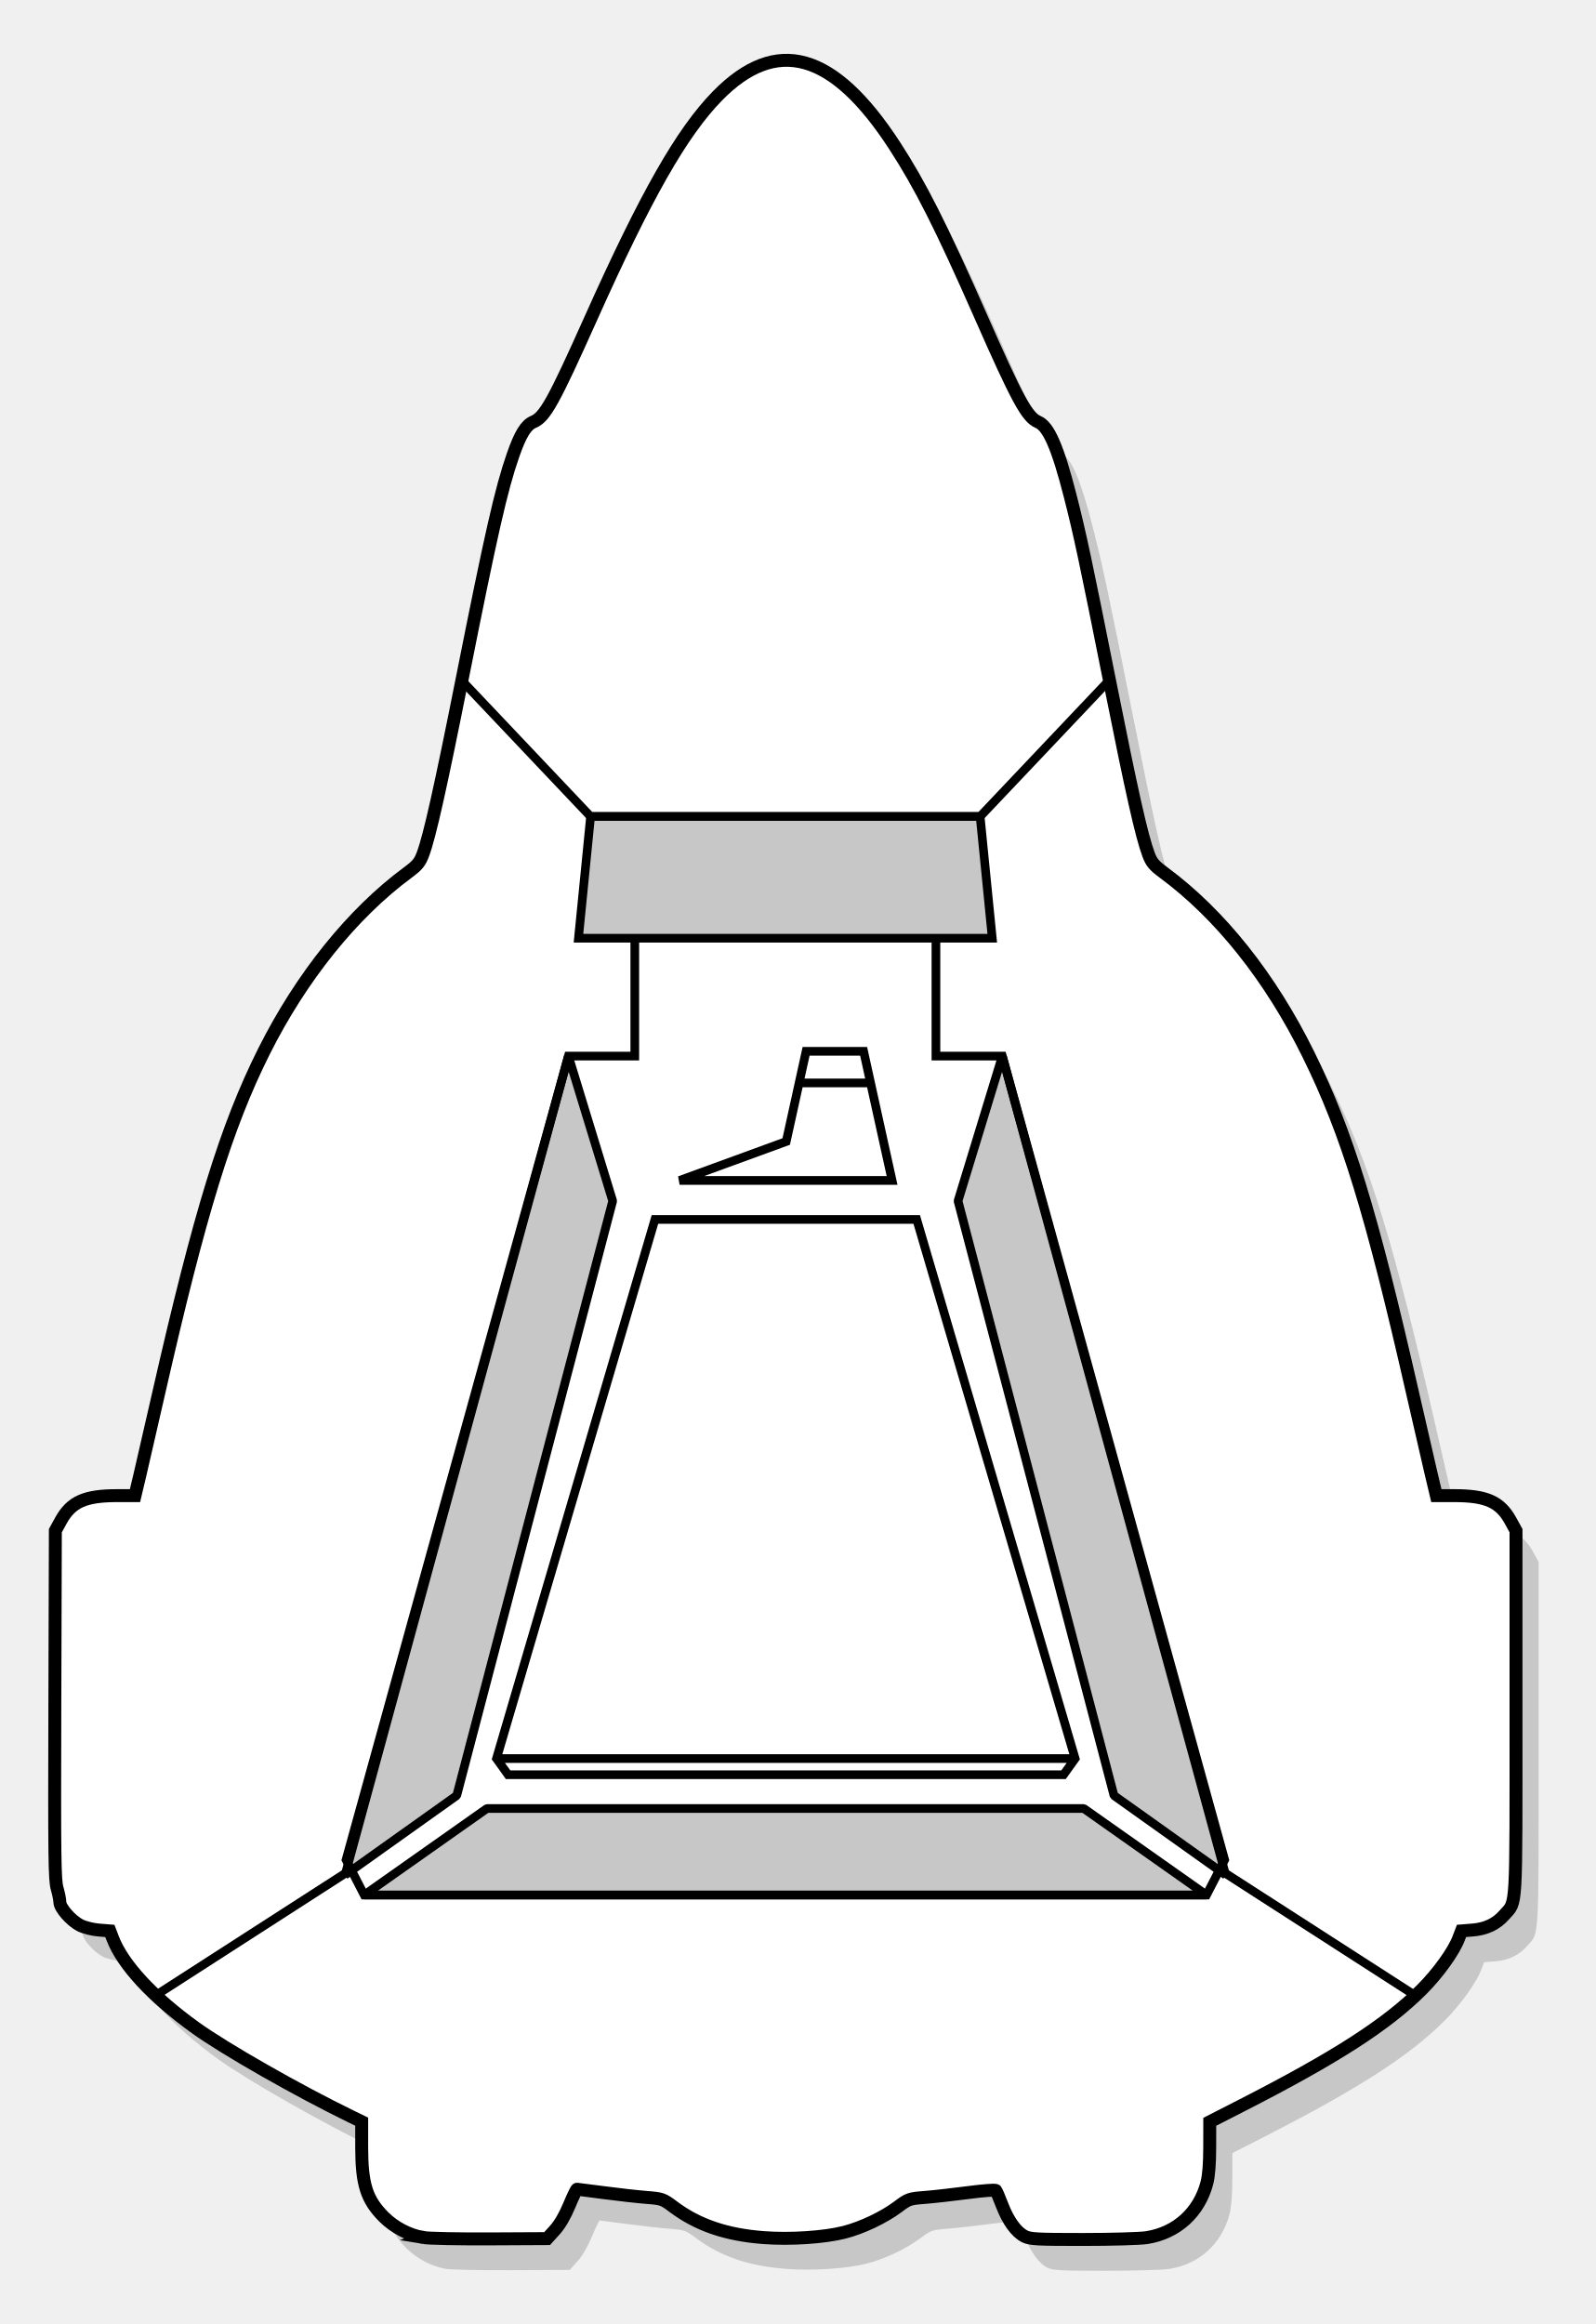
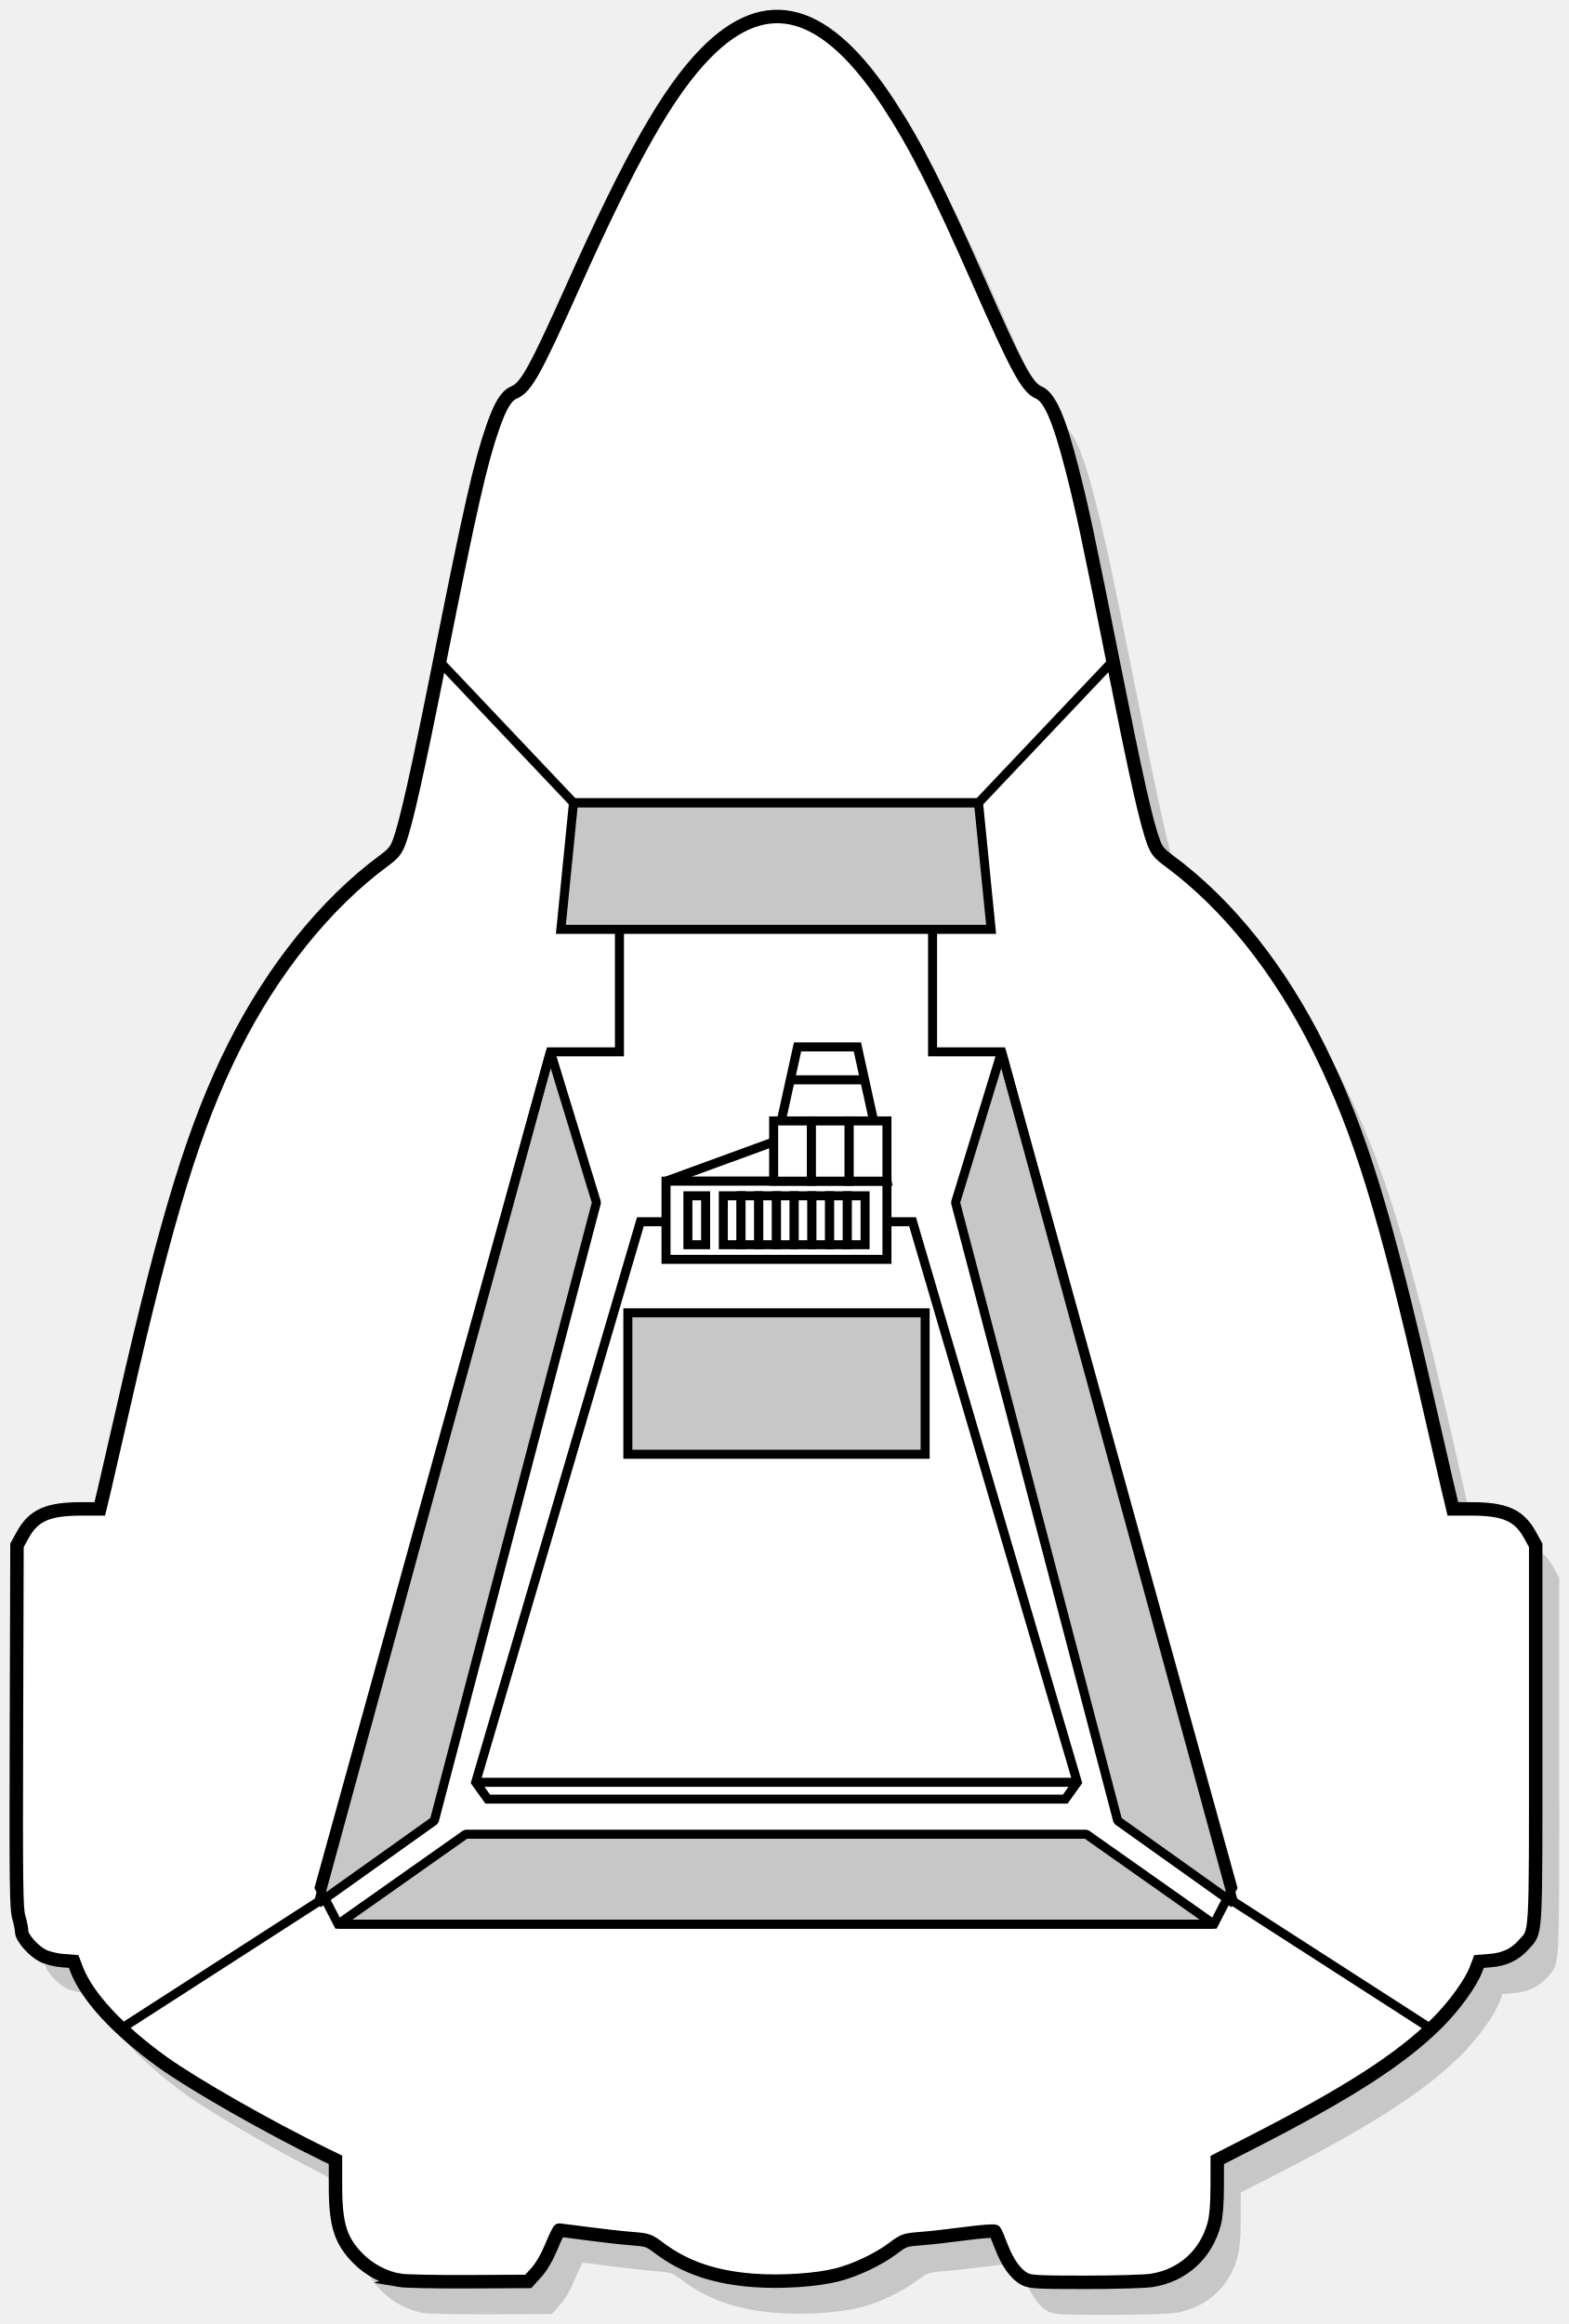
- <svg xmlns="http://www.w3.org/2000/svg" viewBox="3 47 184 268">
+ <svg xmlns="http://www.w3.org/2000/svg" viewBox="7.5 52.125 174 257.75">
+   <defs>
+     <clipPath id="pd-ex1">
+       <path clip-rule="evenodd" d="M-4-3H169V250H-4zM57.686 112.87l4.602 15.056-17.311 65.992-11.657 8.3zzM60.412 85.425h42.821l1.29 12.95H59.121zzm9.936 40.509h23.054v7.77H70.347zzm1.397-.6l10.431-3.807L84.371 111.563H90.293l3.035 13.771zm19.193-10.851l-.643-2.92H84.371l-.643 2.92zz" />
+     </clipPath>
+     <clipPath id="pd-ex2">
+       <path clip-rule="evenodd" d="M-4-3H169V250H-4zM35.886 204.875h91.872l-12.809-9.03H48.695zzm15.226-13.387l-1.116-1.557L67.528 130.279H96.22l17.532 59.652-1.116 1.557zzM81.871 119.484h3.443v5.85h-3.443zz" />
+     </clipPath>
+     <clipPath id="pd-ex3">
+       <path clip-rule="evenodd" d="M-4-3H169V250H-4zM105.958 112.87l-4.602 15.056 17.311 65.992 11.657 8.3zzM60.412 85.425h42.821l1.29 12.95H59.121zzm9.936 40.509h23.054v7.77H70.347zzm1.397-.6l10.431-3.807L84.371 111.563H90.293l3.035 13.771zm19.193-10.851l-.643-2.92H84.371l-.643 2.92zz" />
+     </clipPath>
+     <clipPath id="pd-ex4">
+       <path clip-rule="evenodd" d="M-4-3H169V250H-4zM35.886 204.875h91.872l-12.809-9.03H48.695zzm15.226-13.387l-1.116-1.557L67.528 130.279H96.22l17.532 59.652-1.116 1.557zzM81.871 119.484h3.443v5.85h-3.443zzm4.043 0h3.443v5.85h-3.443zzm4.043 0h3.443v5.85h-3.443zz" />
+     </clipPath>
+     <clipPath id="pd-ex5">
+       <path clip-rule="evenodd" d="M-4-3H169V250H-4zM66.26 140.03H97.49v14.54H66.26zz" />
+     </clipPath>
+   </defs>
  <g transform="matrix(1.036 0 0 1.036 0.000 34.632)" id="g290">
    <g id="armor_diagram_wige_noturret" transform="translate(8.5,17.7)">
-       <path style="fill:#c7c7c7" id="path_drop_shadow" d="m 44.013,246.783 c -1.57,-0.269 -3.204,-1.124 -4.365,-2.284 -1.929,-1.927 -2.472,-3.641 -2.472,-7.798 v -2.816 l -1.15,-0.559 c -5.913,-2.874 -14.034,-7.501 -17.35,-9.885 -4.76,-3.423 -8.098,-7.027 -9.215,-9.95 l -0.32,-0.837 -1.239,-0.099 c -0.681,-0.055 -1.609,-0.288 -2.061,-0.519 -1.021,-0.521 -2.266,-1.943 -2.266,-2.589 0,-0.266 -0.138,-0.958 -0.307,-1.538 -0.268,-0.922 -0.299,-3.499 -0.25,-20.431 l 0.057,-19.376 0.6,-1.093 c 1.167,-2.126 2.694,-2.807 6.292,-2.807 h 1.973 l 0.512,-2.15 c 0.281,-1.183 1.238,-5.345 2.126,-9.25 4.558,-20.044 7.529,-29.688 11.726,-38.061 4.143,-8.265 9.839,-15.347 16.006,-19.9 1.07,-0.79 1.337,-1.113 1.685,-2.039 0.74,-1.968 1.973,-7.479 4.385,-19.6 3.209,-16.124 4.323,-21.025 5.637,-24.8 0.816,-2.344 1.447,-3.374 2.277,-3.721 1.287,-0.538 2.248,-2.269 6.371,-11.479 6.143,-13.721 10.139,-20.744 14.117,-24.808 6.556,-6.699 12.907,-4.923 19.699,5.508 2.864,4.398 5.22,9.065 9.594,19 4.067,9.239 5.171,11.274 6.391,11.784 1.179,0.493 2.196,2.829 3.574,8.216 1.093,4.268 1.747,7.339 4.43,20.8 2.439,12.233 3.53,17.088 4.303,19.148 0.327,0.872 0.612,1.212 1.666,1.991 6.309,4.659 11.895,11.675 16.129,20.261 4.3,8.721 7.019,17.559 11.598,37.7 0.788,3.465 1.704,7.447 2.037,8.85 l 0.605,2.55 h 1.974 c 3.599,0 5.126,0.681 6.293,2.807 l 0.6,1.093 v 20.3 c 0,22.484 0.093,20.883 -1.306,22.476 -0.887,1.01 -2.035,1.557 -3.521,1.676 l -1.239,0.099 -0.32,0.837 c -0.563,1.475 -2.311,3.897 -4.113,5.699 -3.893,3.893 -9.589,7.558 -20.071,12.913 l -3.523,1.8 -0.004,2.808 c -0.003,1.865 -0.107,3.203 -0.311,3.985 -0.857,3.292 -3.358,5.57 -6.693,6.098 -0.715,0.113 -3.91,0.206 -7.1,0.207 -5.125,0 -5.881,-0.04 -6.495,-0.348 -0.942,-0.474 -1.845,-1.724 -2.518,-3.484 -0.308,-0.806 -0.619,-1.537 -0.692,-1.623 -0.072,-0.087 -1.474,0.02 -3.114,0.238 -1.64,0.217 -3.792,0.458 -4.782,0.535 -1.734,0.134 -1.844,0.173 -3,1.041 -1.575,1.183 -4.015,2.342 -5.983,2.842 -2.233,0.568 -6.003,0.815 -8.985,0.589 -4.154,-0.315 -7.328,-1.4 -10.033,-3.431 -1.156,-0.868 -1.266,-0.906 -3,-1.041 -0.99,-0.077 -3.105,-0.313 -4.7,-0.526 -1.595,-0.213 -2.955,-0.387 -3.022,-0.388 -0.067,0 -0.457,0.809 -0.868,1.799 -0.478,1.154 -1.055,2.141 -1.606,2.75 l -0.86,0.95 -6.373,0.032 c -3.505,0.017 -6.851,-0.05 -7.435,-0.15 z" />
-       <path style="fill:#ffffff;stroke-width:1.44;stroke:#000000" id="path_outline" d="m 41.496,243.3 c -1.57,-0.269 -3.204,-1.124 -4.365,-2.284 -1.929,-1.927 -2.472,-3.641 -2.472,-7.798 v -2.816 l -1.15,-0.559 c -5.913,-2.874 -14.034,-7.501 -17.35,-9.885 -4.76,-3.423 -8.098,-7.027 -9.215,-9.95 l -0.32,-0.837 -1.239,-0.099 c -0.681,-0.055 -1.609,-0.288 -2.061,-0.519 -1.021,-0.521 -2.266,-1.943 -2.266,-2.589 0,-0.266 -0.138,-0.958 -0.307,-1.538 -0.268,-0.922 -0.299,-3.499 -0.25,-20.431 l 0.057,-19.376 0.6,-1.093 c 1.167,-2.126 2.694,-2.807 6.292,-2.807 h 1.973 l 0.512,-2.15 c 0.281,-1.183 1.238,-5.345 2.126,-9.25 4.558,-20.044 7.529,-29.688 11.726,-38.061 4.143,-8.265 9.839,-15.347 16.006,-19.9 1.07,-0.79 1.337,-1.113 1.685,-2.039 0.74,-1.968 1.973,-7.479 4.385,-19.6 3.209,-16.124 4.323,-21.025 5.637,-24.8 0.816,-2.344 1.447,-3.374 2.277,-3.721 1.287,-0.538 2.248,-2.269 6.371,-11.479 6.143,-13.721 10.139,-20.744 14.117,-24.808 6.556,-6.699 12.907,-4.923 19.699,5.508 2.864,4.398 5.22,9.065 9.594,19 4.067,9.239 5.171,11.274 6.391,11.784 1.179,0.493 2.196,2.829 3.574,8.216 1.093,4.268 1.747,7.339 4.43,20.8 2.439,12.233 3.53,17.088 4.303,19.148 0.327,0.872 0.612,1.212 1.666,1.991 6.309,4.659 11.895,11.675 16.129,20.261 4.3,8.721 7.019,17.559 11.598,37.7 0.788,3.465 1.704,7.447 2.037,8.85 l 0.605,2.55 h 1.974 c 3.599,0 5.126,0.681 6.293,2.807 l 0.6,1.093 v 20.3 c 0,22.484 0.093,20.883 -1.306,22.476 -0.887,1.01 -2.035,1.557 -3.521,1.676 l -1.239,0.099 -0.32,0.837 c -0.563,1.475 -2.311,3.897 -4.113,5.699 -3.893,3.893 -9.589,7.558 -20.071,12.913 l -3.523,1.8 -0.004,2.808 c -0.003,1.865 -0.107,3.203 -0.311,3.985 -0.857,3.292 -3.358,5.57 -6.693,6.098 -0.715,0.113 -3.91,0.206 -7.1,0.207 -5.125,0 -5.881,-0.04 -6.495,-0.348 -0.942,-0.474 -1.845,-1.724 -2.518,-3.484 -0.308,-0.806 -0.619,-1.537 -0.692,-1.623 -0.072,-0.087 -1.474,0.02 -3.114,0.238 -1.64,0.217 -3.792,0.458 -4.782,0.535 -1.734,0.134 -1.844,0.173 -3,1.041 -1.575,1.183 -4.015,2.342 -5.983,2.842 -2.233,0.568 -6.003,0.815 -8.985,0.589 -4.154,-0.315 -7.328,-1.4 -10.033,-3.431 -1.156,-0.868 -1.266,-0.906 -3,-1.041 -0.99,-0.077 -3.105,-0.313 -4.7,-0.526 -1.595,-0.213 -2.955,-0.387 -3.022,-0.388 -0.067,0 -0.457,0.809 -0.868,1.799 -0.478,1.154 -1.055,2.141 -1.606,2.75 l -0.86,0.95 -6.373,0.032 c -3.505,0.017 -6.851,-0.05 -7.435,-0.15 z" />
-       <path style="fill:#c7c7c7;stroke-width:0.966;stroke:#000000" d="M 60.14,85.125 h43.364 l1.35,13.55 h-46.064 z" />
-       <path style="fill:#c7c7c7;stroke-width:0.966;stroke:#000000;stroke-linejoin:bevel" d="M 57.67,111.79 l4.93,16.13 l-17.36,66.18 l-12.43,8.85 z" />
-       <path style="fill:#c7c7c7;stroke-width:0.966;stroke:#000000;stroke-linejoin:bevel" d="M 105.974,111.79 l-4.93,16.13 l17.36,66.18 l12.43,8.85 z" />
-       <path style="fill:#c7c7c7;stroke-width:0.966;stroke:#000000;stroke-linejoin:bevel" d="M 34.94,205.175 h93.764 l-13.66,-9.63 h-66.444 z" />
-       <path style="fill:none;stroke-width:0.966;stroke:#000000" d="m 11.87,216.255 l21.61,-13.913 l1.46,2.833 h 93.764 l 1.46,-2.833 21.61,13.913 M 33.48,202.342 32.92,201.255 57.67,111.79 h 7.39 v -13.115 m 33.524,0 v 13.115 h 7.39 l 24.75,89.465 -0.56,1.087 M45.88,70.075 l14.26,15.05 h43.364 l14.26,-15.05" />
+       <path style="fill:#c7c7c7" id="path_drop_shadow" d="M44.013 246.783c-1.57-.269-3.204-1.124-4.365-2.284-1.929-1.927-2.472-3.641-2.472-7.798v-2.816l-1.15-.559c-5.913-2.874-14.034-7.501-17.35-9.885-4.76-3.423-8.098-7.027-9.215-9.95l-.32-.837-1.239-.099c-.681-.055-1.609-.288-2.061-.519-1.021-.521-2.266-1.943-2.266-2.589 0-.266-.138-.958-.307-1.538-.268-.922-.299-3.499-.25-20.431l.057-19.376 .6-1.093c1.167-2.126 2.694-2.807 6.292-2.807h1.973l.512-2.15c.281-1.183 1.238-5.345 2.126-9.25 4.558-20.044 7.529-29.688 11.726-38.061 4.143-8.265 9.839-15.347 16.006-19.9 1.07-.79 1.337-1.113 1.685-2.039 .74-1.968 1.973-7.479 4.385-19.6 3.209-16.124 4.323-21.025 5.637-24.8 .816-2.344 1.447-3.374 2.277-3.721 1.287-.538 2.248-2.269 6.371-11.479 6.143-13.721 10.139-20.744 14.117-24.808 6.556-6.699 12.907-4.923 19.699 5.508 2.864 4.398 5.22 9.065 9.594 19 4.067 9.239 5.171 11.274 6.391 11.784 1.179 .493 2.196 2.829 3.574 8.216 1.093 4.268 1.747 7.339 4.43 20.8 2.439 12.233 3.53 17.088 4.303 19.148 .327 .872 .612 1.212 1.666 1.991 6.309 4.659 11.895 11.675 16.129 20.261 4.3 8.721 7.019 17.559 11.598 37.7 .788 3.465 1.704 7.447 2.037 8.85l.605 2.55h1.974c3.599 0 5.126 .681 6.293 2.807l.6 1.093v20.3c0 22.484 .093 20.883-1.306 22.476-.887 1.01-2.035 1.557-3.521 1.676l-1.239 .099-.32 .837c-.563 1.475-2.311 3.897-4.113 5.699-3.893 3.893-9.589 7.558-20.071 12.913l-3.523 1.8-.004 2.808c-.003 1.865-.107 3.203-.311 3.985-.857 3.292-3.358 5.57-6.693 6.098-.715 .113-3.91 .206-7.1 .207-5.125 0-5.881-.04-6.495-.348-.942-.474-1.845-1.724-2.518-3.484-.308-.806-.619-1.537-.692-1.623-.072-.087-1.474 .02-3.114 .238-1.64 .217-3.792 .458-4.782 .535-1.734 .134-1.844 .173-3 1.041-1.575 1.183-4.015 2.342-5.983 2.842-2.233 .568-6.003 .815-8.985 .589-4.154-.315-7.328-1.4-10.033-3.431-1.156-.868-1.266-.906-3-1.041-.99-.077-3.105-.313-4.7-.526s-2.955-.387-3.022-.388c-.067 0-.457 .809-.868 1.799-.478 1.154-1.055 2.141-1.606 2.75l-.86 .95-6.373 .032c-3.505 .017-6.851-.05-7.435-.15z" />
+       <defs>
+         <clipPath id="wige-turret-armor-outline-1" clipPathUnits="userSpaceOnUse">
+           <path d="m 41.496,243.3 c -1.57,-0.269 -3.204,-1.124 -4.365,-2.284 -1.929,-1.927 -2.472,-3.641 -2.472,-7.798 v -2.816 l -1.15,-0.559 c -5.913,-2.874 -14.034,-7.501 -17.35,-9.885 -4.76,-3.423 -8.098,-7.027 -9.215,-9.95 l -0.32,-0.837 -1.239,-0.099 c -0.681,-0.055 -1.609,-0.288 -2.061,-0.519 -1.021,-0.521 -2.266,-1.943 -2.266,-2.589 0,-0.266 -0.138,-0.958 -0.307,-1.538 -0.268,-0.922 -0.299,-3.499 -0.25,-20.431 l 0.057,-19.376 0.6,-1.093 c 1.167,-2.126 2.694,-2.807 6.292,-2.807 h 1.973 l 0.512,-2.15 c 0.281,-1.183 1.238,-5.345 2.126,-9.25 4.558,-20.044 7.529,-29.688 11.726,-38.061 4.143,-8.265 9.839,-15.347 16.006,-19.9 1.07,-0.79 1.337,-1.113 1.685,-2.039 0.74,-1.968 1.973,-7.479 4.385,-19.6 3.209,-16.124 4.323,-21.025 5.637,-24.8 0.816,-2.344 1.447,-3.374 2.277,-3.721 1.287,-0.538 2.248,-2.269 6.371,-11.479 6.143,-13.721 10.139,-20.744 14.117,-24.808 6.556,-6.699 12.907,-4.923 19.699,5.508 2.864,4.398 5.22,9.065 9.594,19 4.067,9.239 5.171,11.274 6.391,11.784 1.179,0.493 2.196,2.829 3.574,8.216 1.093,4.268 1.747,7.339 4.43,20.8 2.439,12.233 3.53,17.088 4.303,19.148 0.327,0.872 0.612,1.212 1.666,1.991 6.309,4.659 11.895,11.675 16.129,20.261 4.3,8.721 7.019,17.559 11.598,37.7 0.788,3.465 1.704,7.447 2.037,8.85 l 0.605,2.55 h 1.974 c 3.599,0 5.126,0.681 6.293,2.807 l 0.6,1.093 v 20.3 c 0,22.484 0.093,20.883 -1.306,22.476 -0.887,1.01 -2.035,1.557 -3.521,1.676 l -1.239,0.099 -0.32,0.837 c -0.563,1.475 -2.311,3.897 -4.113,5.699 -3.893,3.893 -9.589,7.558 -20.071,12.913 l -3.523,1.8 -0.004,2.808 c -0.003,1.865 -0.107,3.203 -0.311,3.985 -0.857,3.292 -3.358,5.57 -6.693,6.098 -0.715,0.113 -3.91,0.206 -7.1,0.207 -5.125,0 -5.881,-0.04 -6.495,-0.348 -0.942,-0.474 -1.845,-1.724 -2.518,-3.484 -0.308,-0.806 -0.619,-1.537 -0.692,-1.623 -0.072,-0.087 -1.474,0.02 -3.114,0.238 -1.64,0.217 -3.792,0.458 -4.782,0.535 -1.734,0.134 -1.844,0.173 -3,1.041 -1.575,1.183 -4.015,2.342 -5.983,2.842 -2.233,0.568 -6.003,0.815 -8.985,0.589 -4.154,-0.315 -7.328,-1.4 -10.033,-3.431 -1.156,-0.868 -1.266,-0.906 -3,-1.041 -0.99,-0.077 -3.105,-0.313 -4.7,-0.526 -1.595,-0.213 -2.955,-0.387 -3.022,-0.388 -0.067,0 -0.457,0.809 -0.868,1.799 -0.478,1.154 -1.055,2.141 -1.606,2.75 l -0.86,0.95 -6.373,0.032 c -3.505,0.017 -6.851,-0.05 -7.435,-0.15 z" />
+         </clipPath>
+       </defs>
+       <g clip-path="url(#wige-turret-armor-outline-1)">
+         <path class="armor unitLocation" data-loc="FR" fill="#ffffff" stroke="none" d="M0-50H170L117.764 70.075 103.504 85.125H60.14L45.88 70.075z" />
+         <path class="armor unitLocation" data-loc="RR" fill="#ffffff" stroke="none" d="M0 223.9l33.48-21.558 1.46 2.833h93.764l1.46-2.833L170 228v72H0z" />
+         <g clip-path="url(#pd-ex1)">
+           <path class="armor unitLocation" data-loc="LS" fill="#ffffff" stroke="none" d="M-30-50H0L45.88 70.075l14.26 15.05H82.222v120.05H34.94l-1.46-2.833L0 223.9H-30z" clip-path="url(#pd-ex2)" />
+         </g>
+         <g clip-path="url(#pd-ex3)">
+           <path class="armor unitLocation" data-loc="RS" fill="#ffffff" stroke="none" d="M170-50h30V228H170l-39.836-25.658-1.46 2.833H81.822V85.125h21.682l14.26-15.05z" clip-path="url(#pd-ex4)" />
+         </g>
+       </g>
+       <path style="fill:none;stroke-width:1.44;stroke:#000000" id="path_outline" d="M41.496 243.3c-1.57-.269-3.204-1.124-4.365-2.284-1.929-1.927-2.472-3.641-2.472-7.798v-2.816l-1.15-.559c-5.913-2.874-14.034-7.501-17.35-9.885-4.76-3.423-8.098-7.027-9.215-9.95l-.32-.837-1.239-.099c-.681-.055-1.609-.288-2.061-.519-1.021-.521-2.266-1.943-2.266-2.589 0-.266-.138-.958-.307-1.538-.268-.922-.299-3.499-.25-20.431l.057-19.376 .6-1.093c1.167-2.126 2.694-2.807 6.292-2.807h1.973l.512-2.15c.281-1.183 1.238-5.345 2.126-9.25 4.558-20.044 7.529-29.688 11.726-38.061 4.143-8.265 9.839-15.347 16.006-19.9 1.07-.79 1.337-1.113 1.685-2.039 .74-1.968 1.973-7.479 4.385-19.6 3.209-16.124 4.323-21.025 5.637-24.8 .816-2.344 1.447-3.374 2.277-3.721 1.287-.538 2.248-2.269 6.371-11.479 6.143-13.721 10.139-20.744 14.117-24.808 6.556-6.699 12.907-4.923 19.699 5.508 2.864 4.398 5.22 9.065 9.594 19 4.067 9.239 5.171 11.274 6.391 11.784 1.179 .493 2.196 2.829 3.574 8.216 1.093 4.268 1.747 7.339 4.43 20.8 2.439 12.233 3.53 17.088 4.303 19.148 .327 .872 .612 1.212 1.666 1.991 6.309 4.659 11.895 11.675 16.129 20.261 4.3 8.721 7.019 17.559 11.598 37.7 .788 3.465 1.704 7.447 2.037 8.85l.605 2.55h1.974c3.599 0 5.126 .681 6.293 2.807l.6 1.093v20.3c0 22.484 .093 20.883-1.306 22.476-.887 1.01-2.035 1.557-3.521 1.676l-1.239 .099-.32 .837c-.563 1.475-2.311 3.897-4.113 5.699-3.893 3.893-9.589 7.558-20.071 12.913l-3.523 1.8-.004 2.808c-.003 1.865-.107 3.203-.311 3.985-.857 3.292-3.358 5.57-6.693 6.098-.715 .113-3.91 .206-7.1 .207-5.125 0-5.881-.04-6.495-.348-.942-.474-1.845-1.724-2.518-3.484-.308-.806-.619-1.537-.692-1.623-.072-.087-1.474 .02-3.114 .238-1.64 .217-3.792 .458-4.782 .535-1.734 .134-1.844 .173-3 1.041-1.575 1.183-4.015 2.342-5.983 2.842-2.233 .568-6.003 .815-8.985 .589-4.154-.315-7.328-1.4-10.033-3.431-1.156-.868-1.266-.906-3-1.041-.99-.077-3.105-.313-4.7-.526s-2.955-.387-3.022-.388c-.067 0-.457 .809-.868 1.799-.478 1.154-1.055 2.141-1.606 2.75l-.86 .95-6.373 .032c-3.505 .017-6.851-.05-7.435-.15z" />
+       <path style="fill:#c7c7c7;stroke-width:0.966;stroke:#000000" d="M60.14 85.125h43.364l1.35 13.55H58.79z" class="structure unitLocation" data-loc="FR" />
+       <path style="fill:#c7c7c7;stroke-width:0.966;stroke:#000000;stroke-linejoin:bevel" d="M57.67 111.79l4.93 16.13L45.24 194.1l-12.43 8.85z" class="structure unitLocation" data-loc="LS" />
+       <path style="fill:#c7c7c7;stroke-width:0.966;stroke:#000000;stroke-linejoin:bevel" d="M105.974 111.79l-4.93 16.13 17.36 66.18 12.43 8.85z" class="structure unitLocation" data-loc="RS" />
+       <path style="fill:#c7c7c7;stroke-width:0.966;stroke:#000000;stroke-linejoin:bevel" d="M34.94 205.175h93.764l-13.66-9.63H48.6z" class="structure unitLocation" data-loc="RR" />
+       <path style="fill:none;stroke-width:0.966;stroke:#000000" d="M11.87 216.255l21.61-13.913 1.46 2.833h93.764l1.46-2.833 21.61 13.913M33.48 202.342l-.56-1.087L57.67 111.79h7.39V98.675m33.524 0V111.79h7.39l24.75 89.465-.56 1.087M45.88 70.075l14.26 15.05h43.364l14.26-15.05" />
      <g style="fill:#ffffff;stroke-width:0.966;stroke:#000000" id="turret">
-         <path d="M 50.958,191.788 l-1.291,-1.802 l17.636,-60.008 h 29.141 l17.636,60.008 l-1.291,1.802 z M49.667,189.987 h64.414" />
-         <path d="M70.047,125.634 l11.87,-4.333 l2.213,-10.038 h6.404  l3.167,14.371 z M91.31,114.783 l-0.776,-3.52 h-6.404 l-0.776,3.52 z" />
+         <path d="M50.958 191.788l-1.291-1.802 17.636-60.008h29.141l17.636 60.008-1.291 1.802zM49.667 189.987h64.414" class="armor unitLocation" data-loc="TU" stroke="none" clip-path="url(#pd-ex5)" />
+         <path d="M50.958 191.788l-1.291-1.802 17.636-60.008h29.141l17.636 60.008-1.291 1.802zM49.667 189.987h64.414" fill="none" pointer-events="none" />
+         <path d="M70.047 125.634l11.87-4.333 2.213-10.038h6.404l3.167 14.371zM91.31 114.783l-.776-3.52H84.13l-.776 3.52z" class="armor unitLocation" data-loc="TU" />
+         <rect x="70.047" width="23.654" y="125.634" height="8.37" id="rect272" class="armor unitLocation" data-loc="TU" />
+         <rect x="81.571" width="4.043" y="119.184" height="6.45" id="rect273" class="armor unitLocation" data-loc="TU" />
+         <rect x="85.615" width="4.043" y="119.184" height="6.45" id="rect274" class="armor unitLocation" data-loc="TU" />
+         <rect x="89.658" width="4.043" y="119.184" height="6.45" id="rect275" class="armor unitLocation" data-loc="TU" />
+         <rect x="72.389" width="1.897" y="127.199" height="5.24" id="rect276" class="armor unitLocation" data-loc="TU" />
+         <rect x="76.183" width="1.897" y="127.199" height="5.24" id="rect277" class="armor unitLocation" data-loc="TU" />
+         <rect x="78.08" width="1.897" y="127.199" height="5.24" id="rect278" class="armor unitLocation" data-loc="TU" />
+         <rect x="79.977" width="1.897" y="127.199" height="5.24" id="rect279" class="armor unitLocation" data-loc="TU" />
+         <rect x="81.874" width="1.897" y="127.199" height="5.24" id="rect280" class="armor unitLocation" data-loc="TU" />
+         <rect x="83.771" width="1.897" y="127.199" height="5.24" id="rect281" class="armor unitLocation" data-loc="TU" />
+         <rect x="85.668" width="1.897" y="127.199" height="5.24" id="rect282" class="armor unitLocation" data-loc="TU" />
+         <rect x="87.565" width="1.897" y="127.199" height="5.24" id="rect283" class="armor unitLocation" data-loc="TU" />
+         <rect x="89.462" width="1.897" y="127.199" height="5.24" id="rect284" class="armor unitLocation" data-loc="TU" />
+         <rect x="65.96" width="31.83" y="139.73" height="15.14" style="fill:#c7c7c7;stroke-width:0.966;stroke:#000000" id="rect285" class="structure unitLocation" data-loc="TU" />
      </g>
      <g fill="none" id="armorPips">
        <g transform="translate(81.635,5.58)" class="paperdoll-pip-profile">
          <rect x="-6.07" width="12.14" y="0" height="6.8" data-fill="armor" data-location="FR" />
          <rect x="-11.48" width="22.96" y="6.8" height="6.8" data-fill="armor" data-location="FR" />
          <rect x="-15.68" width="31.36" y="13.6" height="6.8" data-fill="armor" data-location="FR" />
          <rect x="-18.67" width="37.34" y="20.4" height="6.8" data-fill="armor" data-location="FR" />
          <rect x="-22.26" width="44.52" y="27.2" height="6.8" data-fill="armor" data-location="FR" />
          <rect x="-27.35" width="54.7" y="34.0" height="6.8" data-fill="armor" data-location="FR" />
          <rect x="-29.76" width="59.52" y="40.8" height="6.8" data-fill="armor" data-location="FR" />
          <rect x="-31.46" width="62.92" y="47.6" height="6.8" data-fill="armor" data-location="FR" />
          <rect x="-32.74" width="65.48" y="54.4" height="6.8" data-fill="armor" data-location="FR" />
          <rect x="-32.74" width="65.48" y="61.2" height="6.8" data-fill="armor" data-location="FR" />
          <rect x="-25.8" width="51.6" y="68" height="6.8" data-fill="armor" data-location="FR" />
        </g>
        <g transform="translate(100.55,78.23399)" class="paperdoll-pip-profile">
          <rect x="10.26" width="6.8" y="0" height="6.8" data-fill="armor" data-location="RS" />
          <rect x="4.93" width="13.63" y="6.8" height="6.8" data-fill="armor" data-location="RS" />
          <rect x="5.3" width="13.6" y="13.6" height="6.8" data-fill="armor" data-location="RS" />
          <rect x="-1.14" width="31.28" y="20.4" height="6.8" data-fill="armor" data-location="RS" />
          <rect x="-1.14" width="35.5" y="27.2" height="6.8" data-fill="armor" data-location="RS" />
          <rect x="7.9" width="30.73" y="34.0" height="6.8" data-fill="armor" data-location="RS" />
          <rect x="10.27" width="31.45" y="40.8" height="6.8" data-fill="armor" data-location="RS" />
          <rect x="12.63" width="31.775" y="47.6" height="6.8" data-fill="armor" data-location="RS" />
          <rect x="13.8" width="31.9" y="54.4" height="6.8" data-fill="armor" data-location="RS" />
          <rect x="15.88" width="31.25" y="61.2" height="6.8" data-fill="armor" data-location="RS" />
          <rect x="17.97" width="31.1" y="68" height="6.8" data-fill="armor" data-location="RS" />
          <rect x="19.53" width="30.41" y="74.8" height="6.8" data-fill="armor" data-location="RS" />
          <rect x="21.9" width="29.92" y="81.6" height="6.8" data-fill="armor" data-location="RS" />
          <rect x="23.36" width="37.43" y="88.4" height="6.8" data-fill="armor" data-location="RS" />
          <rect x="25.43" width="34.92" y="95.2" height="6.8" data-fill="armor" data-location="RS" />
          <rect x="26.99" width="33.7" y="102" height="6.8" data-fill="armor" data-location="RS" />
          <rect x="29.05" width="31.79" y="108.8" height="6.8" data-fill="armor" data-location="RS" />
          <rect x="30.12" width="30.57" y="115.6" height="6.8" data-fill="armor" data-location="RS" />
          <rect x="38.78" width="21.56" y="122.4" height="6.8" data-fill="armor" data-location="RS" />
        </g>
        <g transform="matrix(-1,0,0,1,62.907,78.23399)" class="paperdoll-pip-profile">
          <rect x="10.26" width="6.8" y="0" height="6.8" data-fill="armor" data-location="LS" />
          <rect x="4.93" width="13.63" y="6.8" height="6.8" data-fill="armor" data-location="LS" />
          <rect x="5.3" width="13.6" y="13.6" height="6.8" data-fill="armor" data-location="LS" />
          <rect x="-1.14" width="31.28" y="20.4" height="6.8" data-fill="armor" data-location="LS" />
          <rect x="-1.14" width="35.5" y="27.2" height="6.8" data-fill="armor" data-location="LS" />
          <rect x="7.9" width="30.73" y="34.0" height="6.8" data-fill="armor" data-location="LS" />
          <rect x="10.27" width="31.45" y="40.8" height="6.8" data-fill="armor" data-location="LS" />
          <rect x="12.63" width="31.775" y="47.6" height="6.8" data-fill="armor" data-location="LS" />
          <rect x="13.8" width="31.9" y="54.4" height="6.8" data-fill="armor" data-location="LS" />
          <rect x="15.88" width="31.25" y="61.2" height="6.8" data-fill="armor" data-location="LS" />
          <rect x="17.97" width="31.1" y="68" height="6.8" data-fill="armor" data-location="LS" />
          <rect x="19.53" width="30.41" y="74.8" height="6.8" data-fill="armor" data-location="LS" />
          <rect x="21.9" width="29.92" y="81.6" height="6.8" data-fill="armor" data-location="LS" />
          <rect x="23.36" width="37.43" y="88.4" height="6.8" data-fill="armor" data-location="LS" />
          <rect x="25.43" width="34.92" y="95.2" height="6.8" data-fill="armor" data-location="LS" />
          <rect x="26.99" width="33.7" y="102" height="6.8" data-fill="armor" data-location="LS" />
          <rect x="29.05" width="31.79" y="108.8" height="6.8" data-fill="armor" data-location="LS" />
          <rect x="30.12" width="30.57" y="115.6" height="6.8" data-fill="armor" data-location="LS" />
          <rect x="38.78" width="21.56" y="122.4" height="6.8" data-fill="armor" data-location="LS" />
        </g>
        <g transform="translate(81.635,206.78)" class="paperdoll-pip-profile">
          <rect x="-53.8" width="107.6" y="0" height="6.8" data-fill="armor" data-location="RR" />
          <rect x="-63.42" width="126.84" y="6.8" height="6.8" data-fill="armor" data-location="RR" />
          <rect x="-51.52" width="103.04" y="13.6" height="6.8" data-fill="armor" data-location="RR" />
          <rect x="-45.52" width="91.04" y="20.4" height="6.8" data-fill="armor" data-location="RR" />
        </g>
        <g transform="translate(81.635,156)" class="paperdoll-pip-profile">
          <rect x="-20.55" width="41.1" y="0" height="5.5" data-fill="armor" data-location="TU" />
          <rect x="-23.13" width="46.5" y="5.5" height="5.5" data-fill="armor" data-location="TU" />
          <rect x="-25" width="50.46" y="11" height="5.5" data-fill="armor" data-location="TU" />
          <rect x="-26.5" width="53" y="16.5" height="5.5" data-fill="armor" data-location="TU" />
          <rect x="-28" width="57" y="22" height="5.5" data-fill="armor" data-location="TU" />
          <rect x="-29.5" width="59.5" y="27.5" height="5.5" data-fill="armor" data-location="TU" />
        </g>
      </g>
      <g fill="none" id="structurePips">
        <g transform="translate(81.635,86.18)" class="paperdoll-pip-profile">
          <rect x="-20.31" width="40.82" y="0" height="5.6" data-fill="structure" data-location="FR" />
          <rect x="-21.61" width="43.22" y="5.6" height="5.6" data-fill="structure" data-location="FR" />
        </g>
        <g transform="rotate(-14.77,529.1983,-330.1085)" class="paperdoll-pip-profile">
          <rect x="0" width="5.6" y="0" height="5.6" data-fill="structure" data-location="RS" />
          <rect x="0" width="5.6" y="5.6" height="5.6" data-fill="structure" data-location="RS" />
          <rect x="0" width="5.6" y="11.2" height="5.6" data-fill="structure" data-location="RS" />
          <rect x="0" width="5.6" y="16.8" height="5.6" data-fill="structure" data-location="RS" />
          <rect x="0" width="5.6" y="22.4" height="5.6" data-fill="structure" data-location="RS" />
          <rect x="0" width="5.6" y="28" height="5.6" data-fill="structure" data-location="RS" />
          <rect x="0" width="5.6" y="33.6" height="5.6" data-fill="structure" data-location="RS" />
          <rect x="0" width="5.6" y="39.2" height="5.6" data-fill="structure" data-location="RS" />
          <rect x="0" width="5.6" y="44.8" height="5.6" data-fill="structure" data-location="RS" />
          <rect x="0" width="5.6" y="50.4" height="5.6" data-fill="structure" data-location="RS" />
          <rect x="0" width="5.6" y="56" height="5.6" data-fill="structure" data-location="RS" />
          <rect x="0" width="5.6" y="61.6" height="5.6" data-fill="structure" data-location="RS" />
          <rect x="0" width="5.6" y="68.2" height="5.6" data-fill="structure" data-location="RS" />
        </g>
        <g transform="matrix(-0.966957,-0.2549395,-0.2549395,0.966957,61.61621,124.0058)" class="paperdoll-pip-profile">
          <rect x="0" width="5.6" y="0" height="5.6" data-fill="structure" data-location="LS" />
          <rect x="0" width="5.6" y="5.6" height="5.6" data-fill="structure" data-location="LS" />
          <rect x="0" width="5.6" y="11.2" height="5.6" data-fill="structure" data-location="LS" />
          <rect x="0" width="5.6" y="16.8" height="5.6" data-fill="structure" data-location="LS" />
          <rect x="0" width="5.6" y="22.4" height="5.6" data-fill="structure" data-location="LS" />
          <rect x="0" width="5.6" y="28" height="5.6" data-fill="structure" data-location="LS" />
          <rect x="0" width="5.6" y="33.6" height="5.6" data-fill="structure" data-location="LS" />
          <rect x="0" width="5.6" y="39.2" height="5.6" data-fill="structure" data-location="LS" />
          <rect x="0" width="5.6" y="44.8" height="5.6" data-fill="structure" data-location="LS" />
          <rect x="0" width="5.6" y="50.4" height="5.6" data-fill="structure" data-location="LS" />
          <rect x="0" width="5.6" y="56" height="5.6" data-fill="structure" data-location="LS" />
          <rect x="0" width="5.6" y="61.6" height="5.6" data-fill="structure" data-location="LS" />
          <rect x="0" width="5.6" y="68.2" height="5.6" data-fill="structure" data-location="LS" />
        </g>
        <g transform="translate(81.635,197.28)" class="paperdoll-pip-profile">
          <rect x="-35.08" width="70.16" y="0" height="5.6" data-fill="structure" data-location="RR" />
        </g>
        <g transform="translate(81.635,141.2)" class="paperdoll-pip-profile">
          <rect x="-14.93" width="29.86" y="0" height="5.6" data-fill="structure" data-location="TU" />
          <rect x="-14.93" width="29.86" y="5.6" height="5.6" data-fill="structure" data-location="TU" />
        </g>
      </g>
    </g>
  </g>
</svg>
